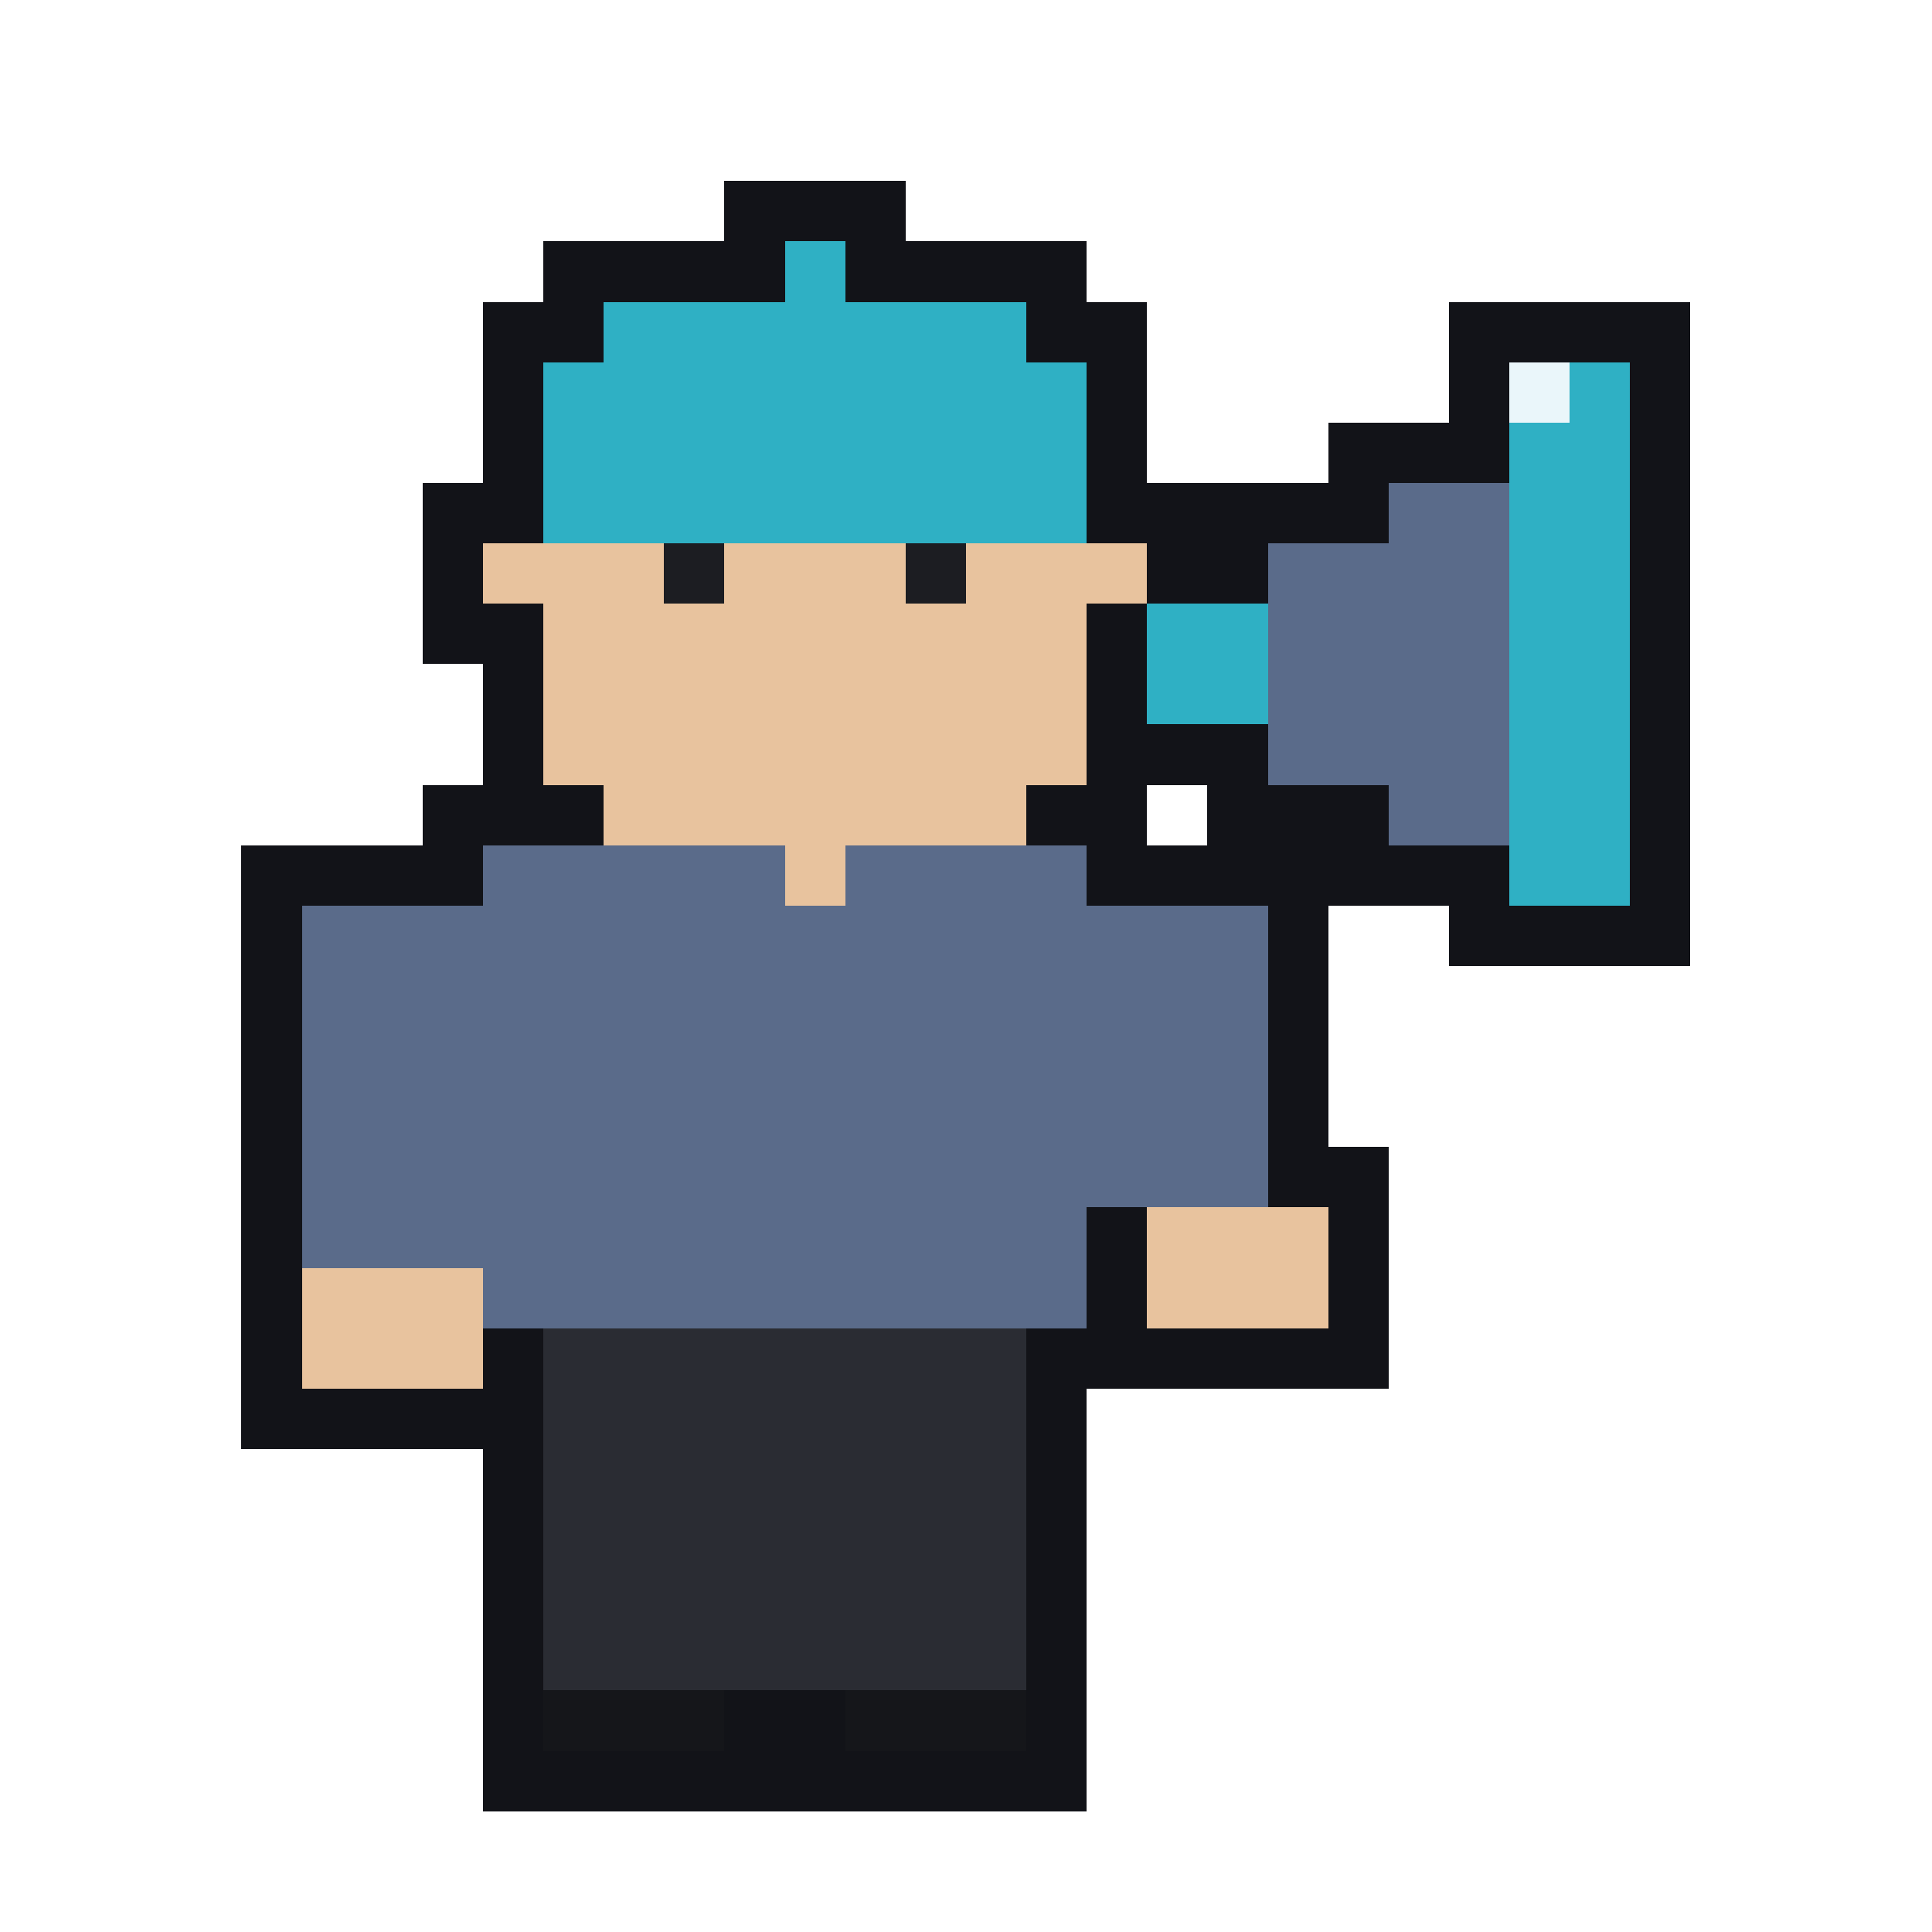
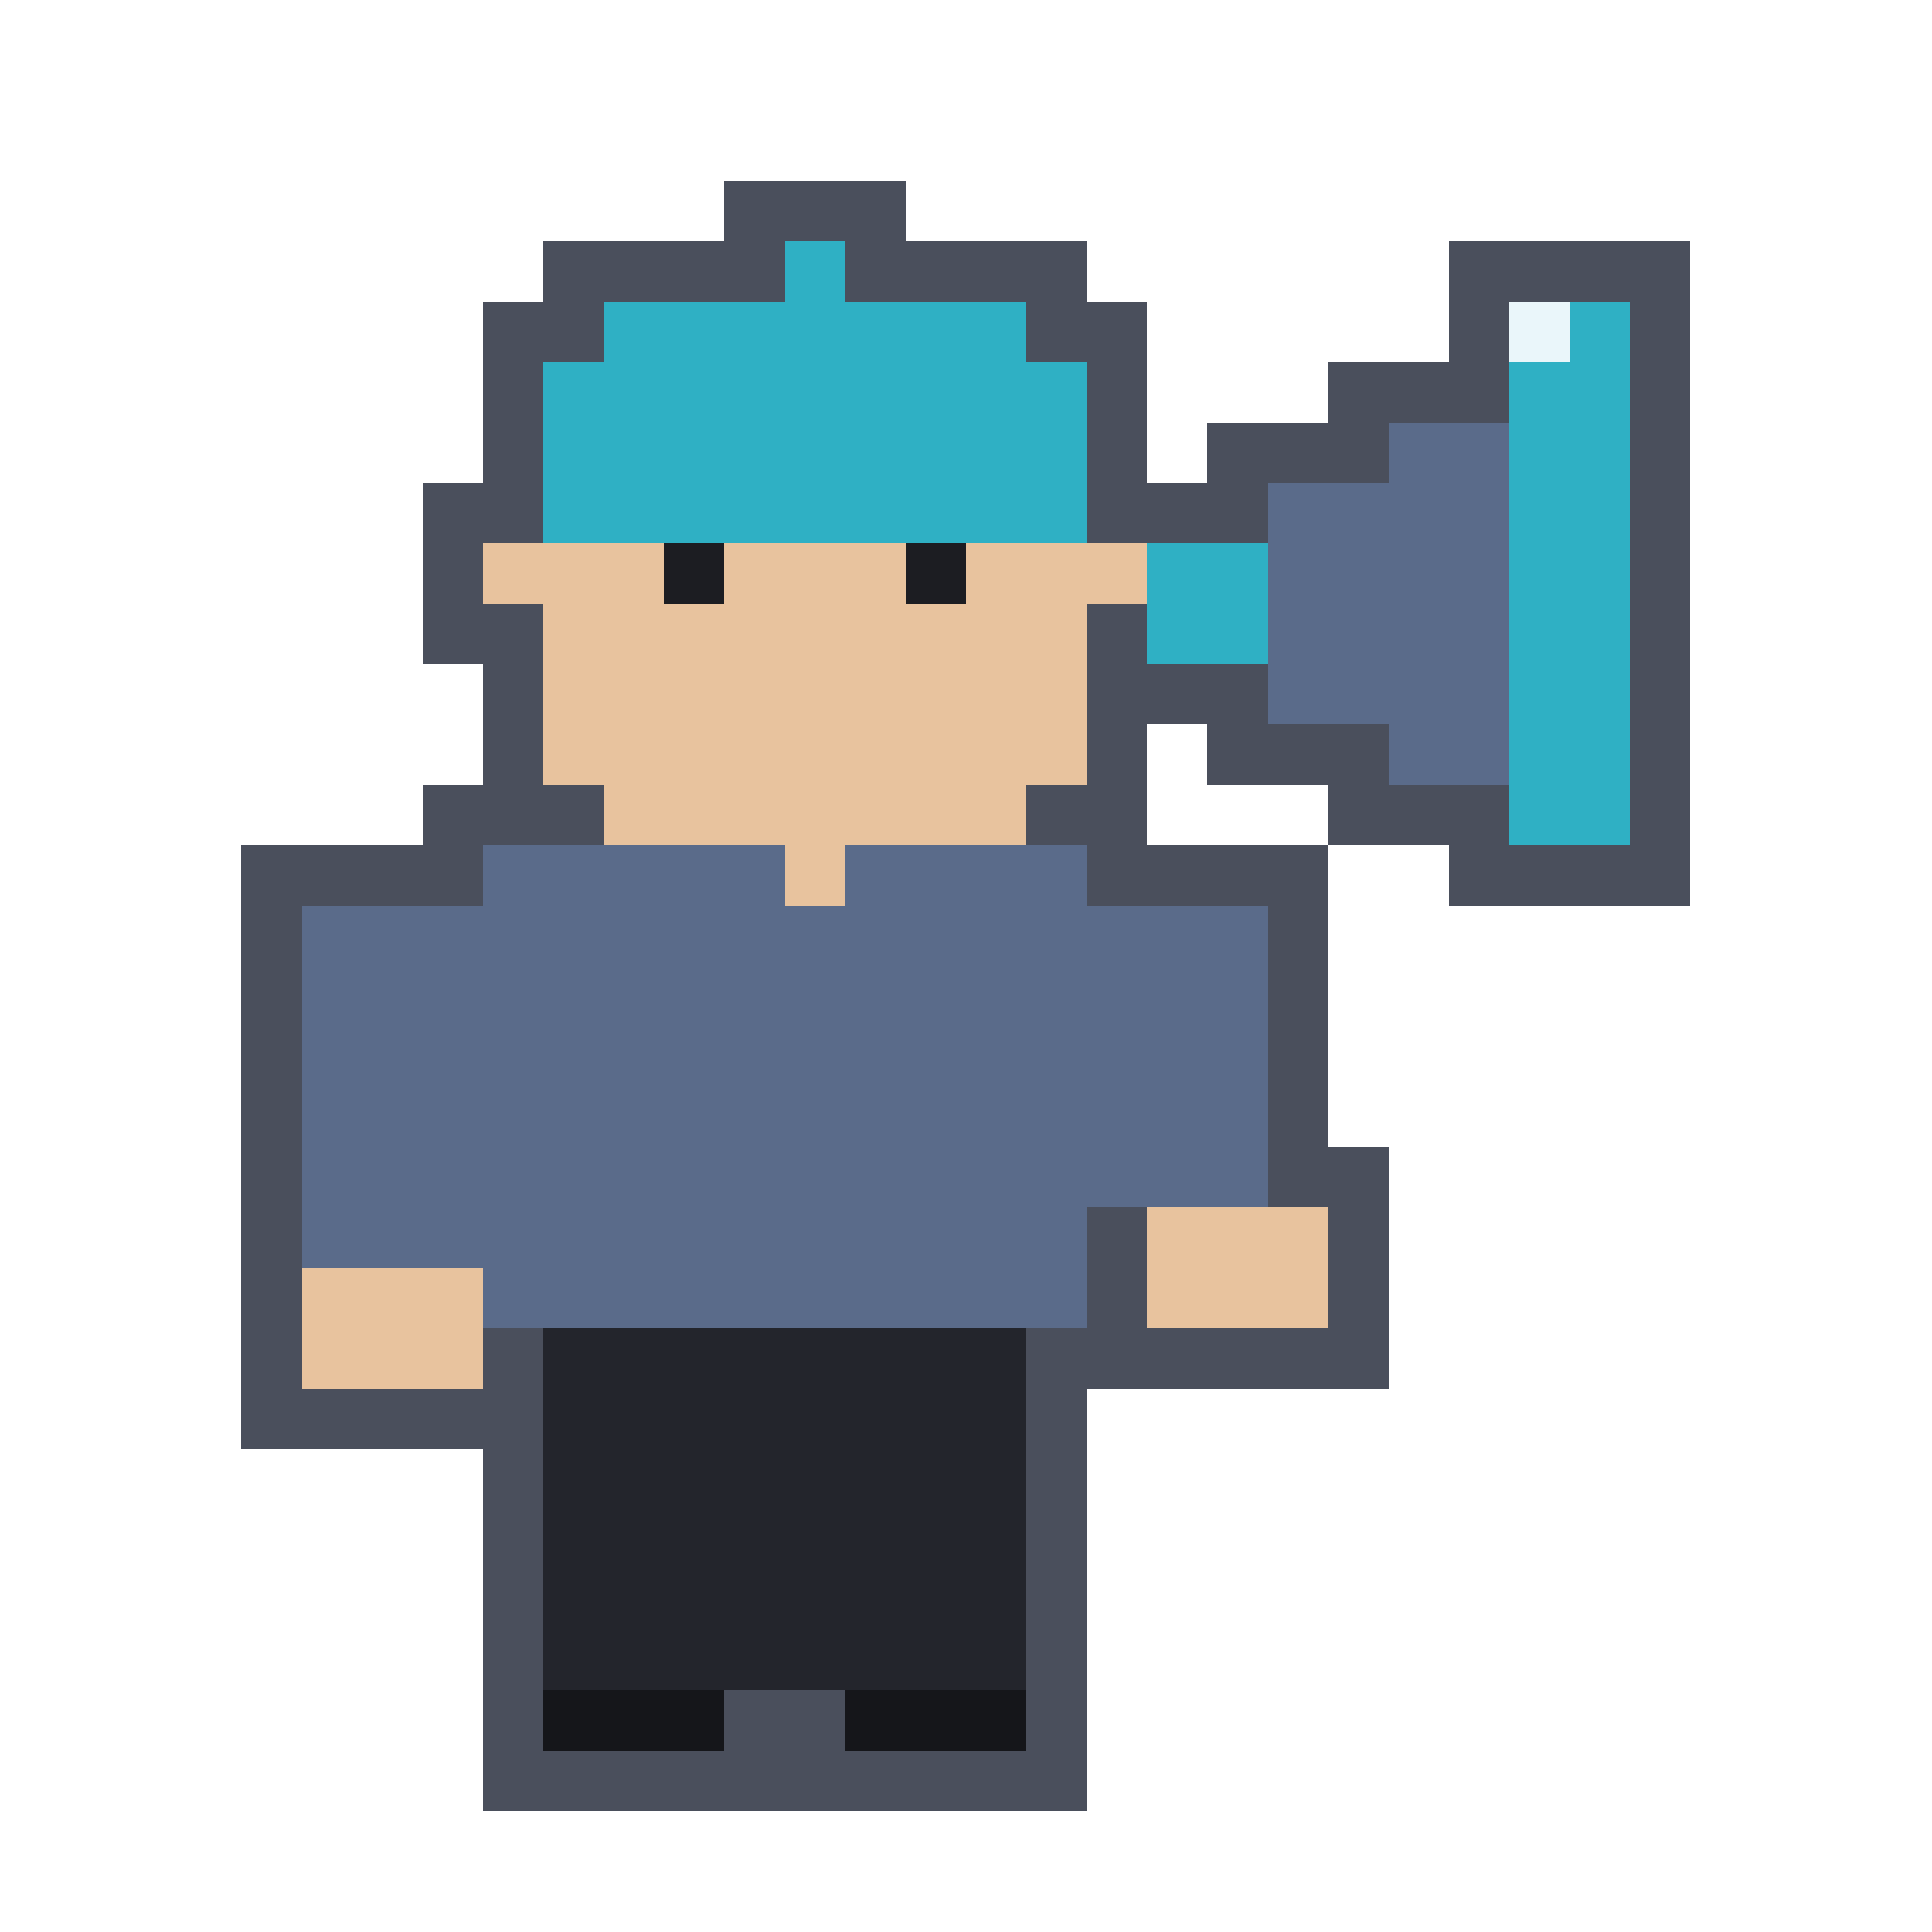
<svg xmlns="http://www.w3.org/2000/svg" viewBox="0 0 32 32" shape-rendering="crispEdges">
-   <rect x="12" y="3" width="3" height="1" fill="#121318" />
-   <rect x="9" y="4" width="4" height="1" fill="#121318" />
+   <rect x="12" y="3" width="3" height="1" fill="#4a4f5c" />
+   <rect x="9" y="4" width="4" height="1" fill="#4a4f5c" />
  <rect x="13" y="4" width="1" height="1" fill="#2fb0c4" />
-   <rect x="14" y="4" width="4" height="1" fill="#121318" />
-   <rect x="8" y="5" width="2" height="1" fill="#121318" />
+   <rect x="14" y="4" width="4" height="1" fill="#4a4f5c" />
+   <rect x="24" y="4" width="4" height="1" fill="#4a4f5c" />
+   <rect x="8" y="5" width="2" height="1" fill="#4a4f5c" />
  <rect x="10" y="5" width="7" height="1" fill="#2fb0c4" />
-   <rect x="17" y="5" width="2" height="1" fill="#121318" />
-   <rect x="24" y="5" width="4" height="1" fill="#121318" />
-   <rect x="8" y="6" width="1" height="1" fill="#121318" />
+   <rect x="17" y="5" width="2" height="1" fill="#4a4f5c" />
+   <rect x="24" y="5" width="1" height="1" fill="#4a4f5c" />
+   <rect x="25" y="5" width="1" height="1" fill="#eaf6fa" />
+   <rect x="26" y="5" width="1" height="1" fill="#2fb0c4" />
+   <rect x="27" y="5" width="1" height="1" fill="#4a4f5c" />
+   <rect x="8" y="6" width="1" height="1" fill="#4a4f5c" />
  <rect x="9" y="6" width="9" height="1" fill="#2fb0c4" />
-   <rect x="18" y="6" width="1" height="1" fill="#121318" />
-   <rect x="24" y="6" width="1" height="1" fill="#121318" />
-   <rect x="25" y="6" width="1" height="1" fill="#eaf6fa" />
-   <rect x="26" y="6" width="1" height="1" fill="#2fb0c4" />
-   <rect x="27" y="6" width="1" height="1" fill="#121318" />
-   <rect x="8" y="7" width="1" height="1" fill="#121318" />
+   <rect x="18" y="6" width="1" height="1" fill="#4a4f5c" />
+   <rect x="22" y="6" width="3" height="1" fill="#4a4f5c" />
+   <rect x="25" y="6" width="2" height="1" fill="#2fb0c4" />
+   <rect x="27" y="6" width="1" height="1" fill="#4a4f5c" />
+   <rect x="8" y="7" width="1" height="1" fill="#4a4f5c" />
  <rect x="9" y="7" width="9" height="1" fill="#2fb0c4" />
-   <rect x="18" y="7" width="1" height="1" fill="#121318" />
-   <rect x="22" y="7" width="3" height="1" fill="#121318" />
+   <rect x="18" y="7" width="1" height="1" fill="#4a4f5c" />
+   <rect x="20" y="7" width="3" height="1" fill="#4a4f5c" />
+   <rect x="23" y="7" width="2" height="1" fill="#5a6b8a" />
  <rect x="25" y="7" width="2" height="1" fill="#2fb0c4" />
-   <rect x="27" y="7" width="1" height="1" fill="#121318" />
-   <rect x="7" y="8" width="2" height="1" fill="#121318" />
+   <rect x="27" y="7" width="1" height="1" fill="#4a4f5c" />
+   <rect x="7" y="8" width="2" height="1" fill="#4a4f5c" />
  <rect x="9" y="8" width="9" height="1" fill="#2fb0c4" />
-   <rect x="18" y="8" width="5" height="1" fill="#121318" />
-   <rect x="23" y="8" width="2" height="1" fill="#5a6b8a" />
+   <rect x="18" y="8" width="3" height="1" fill="#4a4f5c" />
+   <rect x="21" y="8" width="4" height="1" fill="#5a6b8a" />
  <rect x="25" y="8" width="2" height="1" fill="#2fb0c4" />
-   <rect x="27" y="8" width="1" height="1" fill="#121318" />
-   <rect x="7" y="9" width="1" height="1" fill="#121318" />
+   <rect x="27" y="8" width="1" height="1" fill="#4a4f5c" />
+   <rect x="7" y="9" width="1" height="1" fill="#4a4f5c" />
  <rect x="8" y="9" width="3" height="1" fill="#e8c39e" />
  <rect x="11" y="9" width="1" height="1" fill="#1c1d22" />
  <rect x="12" y="9" width="3" height="1" fill="#e8c39e" />
  <rect x="15" y="9" width="1" height="1" fill="#1c1d22" />
  <rect x="16" y="9" width="3" height="1" fill="#e8c39e" />
-   <rect x="19" y="9" width="2" height="1" fill="#121318" />
+   <rect x="19" y="9" width="2" height="1" fill="#2fb0c4" />
  <rect x="21" y="9" width="4" height="1" fill="#5a6b8a" />
  <rect x="25" y="9" width="2" height="1" fill="#2fb0c4" />
-   <rect x="27" y="9" width="1" height="1" fill="#121318" />
-   <rect x="7" y="10" width="2" height="1" fill="#121318" />
+   <rect x="27" y="9" width="1" height="1" fill="#4a4f5c" />
+   <rect x="7" y="10" width="2" height="1" fill="#4a4f5c" />
  <rect x="9" y="10" width="9" height="1" fill="#e8c39e" />
-   <rect x="18" y="10" width="1" height="1" fill="#121318" />
+   <rect x="18" y="10" width="1" height="1" fill="#4a4f5c" />
  <rect x="19" y="10" width="2" height="1" fill="#2fb0c4" />
  <rect x="21" y="10" width="4" height="1" fill="#5a6b8a" />
  <rect x="25" y="10" width="2" height="1" fill="#2fb0c4" />
-   <rect x="27" y="10" width="1" height="1" fill="#121318" />
-   <rect x="8" y="11" width="1" height="1" fill="#121318" />
+   <rect x="27" y="10" width="1" height="1" fill="#4a4f5c" />
+   <rect x="8" y="11" width="1" height="1" fill="#4a4f5c" />
  <rect x="9" y="11" width="9" height="1" fill="#e8c39e" />
-   <rect x="18" y="11" width="1" height="1" fill="#121318" />
-   <rect x="19" y="11" width="2" height="1" fill="#2fb0c4" />
+   <rect x="18" y="11" width="3" height="1" fill="#4a4f5c" />
  <rect x="21" y="11" width="4" height="1" fill="#5a6b8a" />
  <rect x="25" y="11" width="2" height="1" fill="#2fb0c4" />
-   <rect x="27" y="11" width="1" height="1" fill="#121318" />
-   <rect x="8" y="12" width="1" height="1" fill="#121318" />
+   <rect x="27" y="11" width="1" height="1" fill="#4a4f5c" />
+   <rect x="8" y="12" width="1" height="1" fill="#4a4f5c" />
  <rect x="9" y="12" width="9" height="1" fill="#e8c39e" />
-   <rect x="18" y="12" width="3" height="1" fill="#121318" />
-   <rect x="21" y="12" width="4" height="1" fill="#5a6b8a" />
+   <rect x="18" y="12" width="1" height="1" fill="#4a4f5c" />
+   <rect x="20" y="12" width="3" height="1" fill="#4a4f5c" />
+   <rect x="23" y="12" width="2" height="1" fill="#5a6b8a" />
  <rect x="25" y="12" width="2" height="1" fill="#2fb0c4" />
-   <rect x="27" y="12" width="1" height="1" fill="#121318" />
-   <rect x="7" y="13" width="3" height="1" fill="#121318" />
+   <rect x="27" y="12" width="1" height="1" fill="#4a4f5c" />
+   <rect x="7" y="13" width="3" height="1" fill="#4a4f5c" />
  <rect x="10" y="13" width="7" height="1" fill="#e8c39e" />
-   <rect x="17" y="13" width="2" height="1" fill="#121318" />
-   <rect x="20" y="13" width="3" height="1" fill="#121318" />
-   <rect x="23" y="13" width="2" height="1" fill="#5a6b8a" />
+   <rect x="17" y="13" width="2" height="1" fill="#4a4f5c" />
+   <rect x="22" y="13" width="3" height="1" fill="#4a4f5c" />
  <rect x="25" y="13" width="2" height="1" fill="#2fb0c4" />
-   <rect x="27" y="13" width="1" height="1" fill="#121318" />
-   <rect x="4" y="14" width="4" height="1" fill="#121318" />
+   <rect x="27" y="13" width="1" height="1" fill="#4a4f5c" />
+   <rect x="4" y="14" width="4" height="1" fill="#4a4f5c" />
  <rect x="8" y="14" width="5" height="1" fill="#5a6b8a" />
  <rect x="13" y="14" width="1" height="1" fill="#e8c39e" />
  <rect x="14" y="14" width="4" height="1" fill="#5a6b8a" />
-   <rect x="18" y="14" width="7" height="1" fill="#121318" />
-   <rect x="25" y="14" width="2" height="1" fill="#2fb0c4" />
-   <rect x="27" y="14" width="1" height="1" fill="#121318" />
-   <rect x="4" y="15" width="1" height="1" fill="#121318" />
+   <rect x="18" y="14" width="4" height="1" fill="#4a4f5c" />
+   <rect x="24" y="14" width="4" height="1" fill="#4a4f5c" />
+   <rect x="4" y="15" width="1" height="1" fill="#4a4f5c" />
  <rect x="5" y="15" width="16" height="1" fill="#5a6b8a" />
-   <rect x="21" y="15" width="1" height="1" fill="#121318" />
-   <rect x="24" y="15" width="4" height="1" fill="#121318" />
-   <rect x="4" y="16" width="1" height="1" fill="#121318" />
+   <rect x="21" y="15" width="1" height="1" fill="#4a4f5c" />
+   <rect x="4" y="16" width="1" height="1" fill="#4a4f5c" />
  <rect x="5" y="16" width="16" height="1" fill="#5a6b8a" />
-   <rect x="21" y="16" width="1" height="1" fill="#121318" />
-   <rect x="4" y="17" width="1" height="1" fill="#121318" />
+   <rect x="21" y="16" width="1" height="1" fill="#4a4f5c" />
+   <rect x="4" y="17" width="1" height="1" fill="#4a4f5c" />
  <rect x="5" y="17" width="16" height="1" fill="#5a6b8a" />
-   <rect x="21" y="17" width="1" height="1" fill="#121318" />
-   <rect x="4" y="18" width="1" height="1" fill="#121318" />
+   <rect x="21" y="17" width="1" height="1" fill="#4a4f5c" />
+   <rect x="4" y="18" width="1" height="1" fill="#4a4f5c" />
  <rect x="5" y="18" width="16" height="1" fill="#5a6b8a" />
-   <rect x="21" y="18" width="1" height="1" fill="#121318" />
-   <rect x="4" y="19" width="1" height="1" fill="#121318" />
+   <rect x="21" y="18" width="1" height="1" fill="#4a4f5c" />
+   <rect x="4" y="19" width="1" height="1" fill="#4a4f5c" />
  <rect x="5" y="19" width="16" height="1" fill="#5a6b8a" />
-   <rect x="21" y="19" width="2" height="1" fill="#121318" />
-   <rect x="4" y="20" width="1" height="1" fill="#121318" />
+   <rect x="21" y="19" width="2" height="1" fill="#4a4f5c" />
+   <rect x="4" y="20" width="1" height="1" fill="#4a4f5c" />
  <rect x="5" y="20" width="13" height="1" fill="#5a6b8a" />
-   <rect x="18" y="20" width="1" height="1" fill="#121318" />
+   <rect x="18" y="20" width="1" height="1" fill="#4a4f5c" />
  <rect x="19" y="20" width="3" height="1" fill="#e8c39e" />
-   <rect x="22" y="20" width="1" height="1" fill="#121318" />
-   <rect x="4" y="21" width="1" height="1" fill="#121318" />
+   <rect x="22" y="20" width="1" height="1" fill="#4a4f5c" />
+   <rect x="4" y="21" width="1" height="1" fill="#4a4f5c" />
  <rect x="5" y="21" width="3" height="1" fill="#e8c39e" />
  <rect x="8" y="21" width="10" height="1" fill="#5a6b8a" />
-   <rect x="18" y="21" width="1" height="1" fill="#121318" />
+   <rect x="18" y="21" width="1" height="1" fill="#4a4f5c" />
  <rect x="19" y="21" width="3" height="1" fill="#e8c39e" />
-   <rect x="22" y="21" width="1" height="1" fill="#121318" />
-   <rect x="4" y="22" width="1" height="1" fill="#121318" />
+   <rect x="22" y="21" width="1" height="1" fill="#4a4f5c" />
+   <rect x="4" y="22" width="1" height="1" fill="#4a4f5c" />
  <rect x="5" y="22" width="3" height="1" fill="#e8c39e" />
-   <rect x="8" y="22" width="1" height="1" fill="#121318" />
-   <rect x="9" y="22" width="8" height="1" fill="#2a2c33" />
-   <rect x="17" y="22" width="6" height="1" fill="#121318" />
-   <rect x="4" y="23" width="5" height="1" fill="#121318" />
-   <rect x="9" y="23" width="8" height="1" fill="#2a2c33" />
-   <rect x="17" y="23" width="1" height="1" fill="#121318" />
-   <rect x="8" y="24" width="1" height="1" fill="#121318" />
-   <rect x="9" y="24" width="8" height="1" fill="#2a2c33" />
-   <rect x="17" y="24" width="1" height="1" fill="#121318" />
-   <rect x="8" y="25" width="1" height="1" fill="#121318" />
-   <rect x="9" y="25" width="8" height="1" fill="#2a2c33" />
-   <rect x="17" y="25" width="1" height="1" fill="#121318" />
-   <rect x="8" y="26" width="1" height="1" fill="#121318" />
-   <rect x="9" y="26" width="8" height="1" fill="#2a2c33" />
-   <rect x="17" y="26" width="1" height="1" fill="#121318" />
-   <rect x="8" y="27" width="1" height="1" fill="#121318" />
-   <rect x="9" y="27" width="8" height="1" fill="#2a2c33" />
-   <rect x="17" y="27" width="1" height="1" fill="#121318" />
-   <rect x="8" y="28" width="1" height="1" fill="#121318" />
+   <rect x="8" y="22" width="1" height="1" fill="#4a4f5c" />
+   <rect x="9" y="22" width="8" height="1" fill="#23252c" />
+   <rect x="17" y="22" width="6" height="1" fill="#4a4f5c" />
+   <rect x="4" y="23" width="5" height="1" fill="#4a4f5c" />
+   <rect x="9" y="23" width="8" height="1" fill="#23252c" />
+   <rect x="17" y="23" width="1" height="1" fill="#4a4f5c" />
+   <rect x="8" y="24" width="1" height="1" fill="#4a4f5c" />
+   <rect x="9" y="24" width="8" height="1" fill="#23252c" />
+   <rect x="17" y="24" width="1" height="1" fill="#4a4f5c" />
+   <rect x="8" y="25" width="1" height="1" fill="#4a4f5c" />
+   <rect x="9" y="25" width="8" height="1" fill="#23252c" />
+   <rect x="17" y="25" width="1" height="1" fill="#4a4f5c" />
+   <rect x="8" y="26" width="1" height="1" fill="#4a4f5c" />
+   <rect x="9" y="26" width="8" height="1" fill="#23252c" />
+   <rect x="17" y="26" width="1" height="1" fill="#4a4f5c" />
+   <rect x="8" y="27" width="1" height="1" fill="#4a4f5c" />
+   <rect x="9" y="27" width="8" height="1" fill="#23252c" />
+   <rect x="17" y="27" width="1" height="1" fill="#4a4f5c" />
+   <rect x="8" y="28" width="1" height="1" fill="#4a4f5c" />
  <rect x="9" y="28" width="3" height="1" fill="#15161a" />
-   <rect x="12" y="28" width="2" height="1" fill="#121318" />
+   <rect x="12" y="28" width="2" height="1" fill="#4a4f5c" />
  <rect x="14" y="28" width="3" height="1" fill="#15161a" />
-   <rect x="17" y="28" width="1" height="1" fill="#121318" />
-   <rect x="8" y="29" width="10" height="1" fill="#121318" />
+   <rect x="17" y="28" width="1" height="1" fill="#4a4f5c" />
+   <rect x="8" y="29" width="10" height="1" fill="#4a4f5c" />
</svg>
